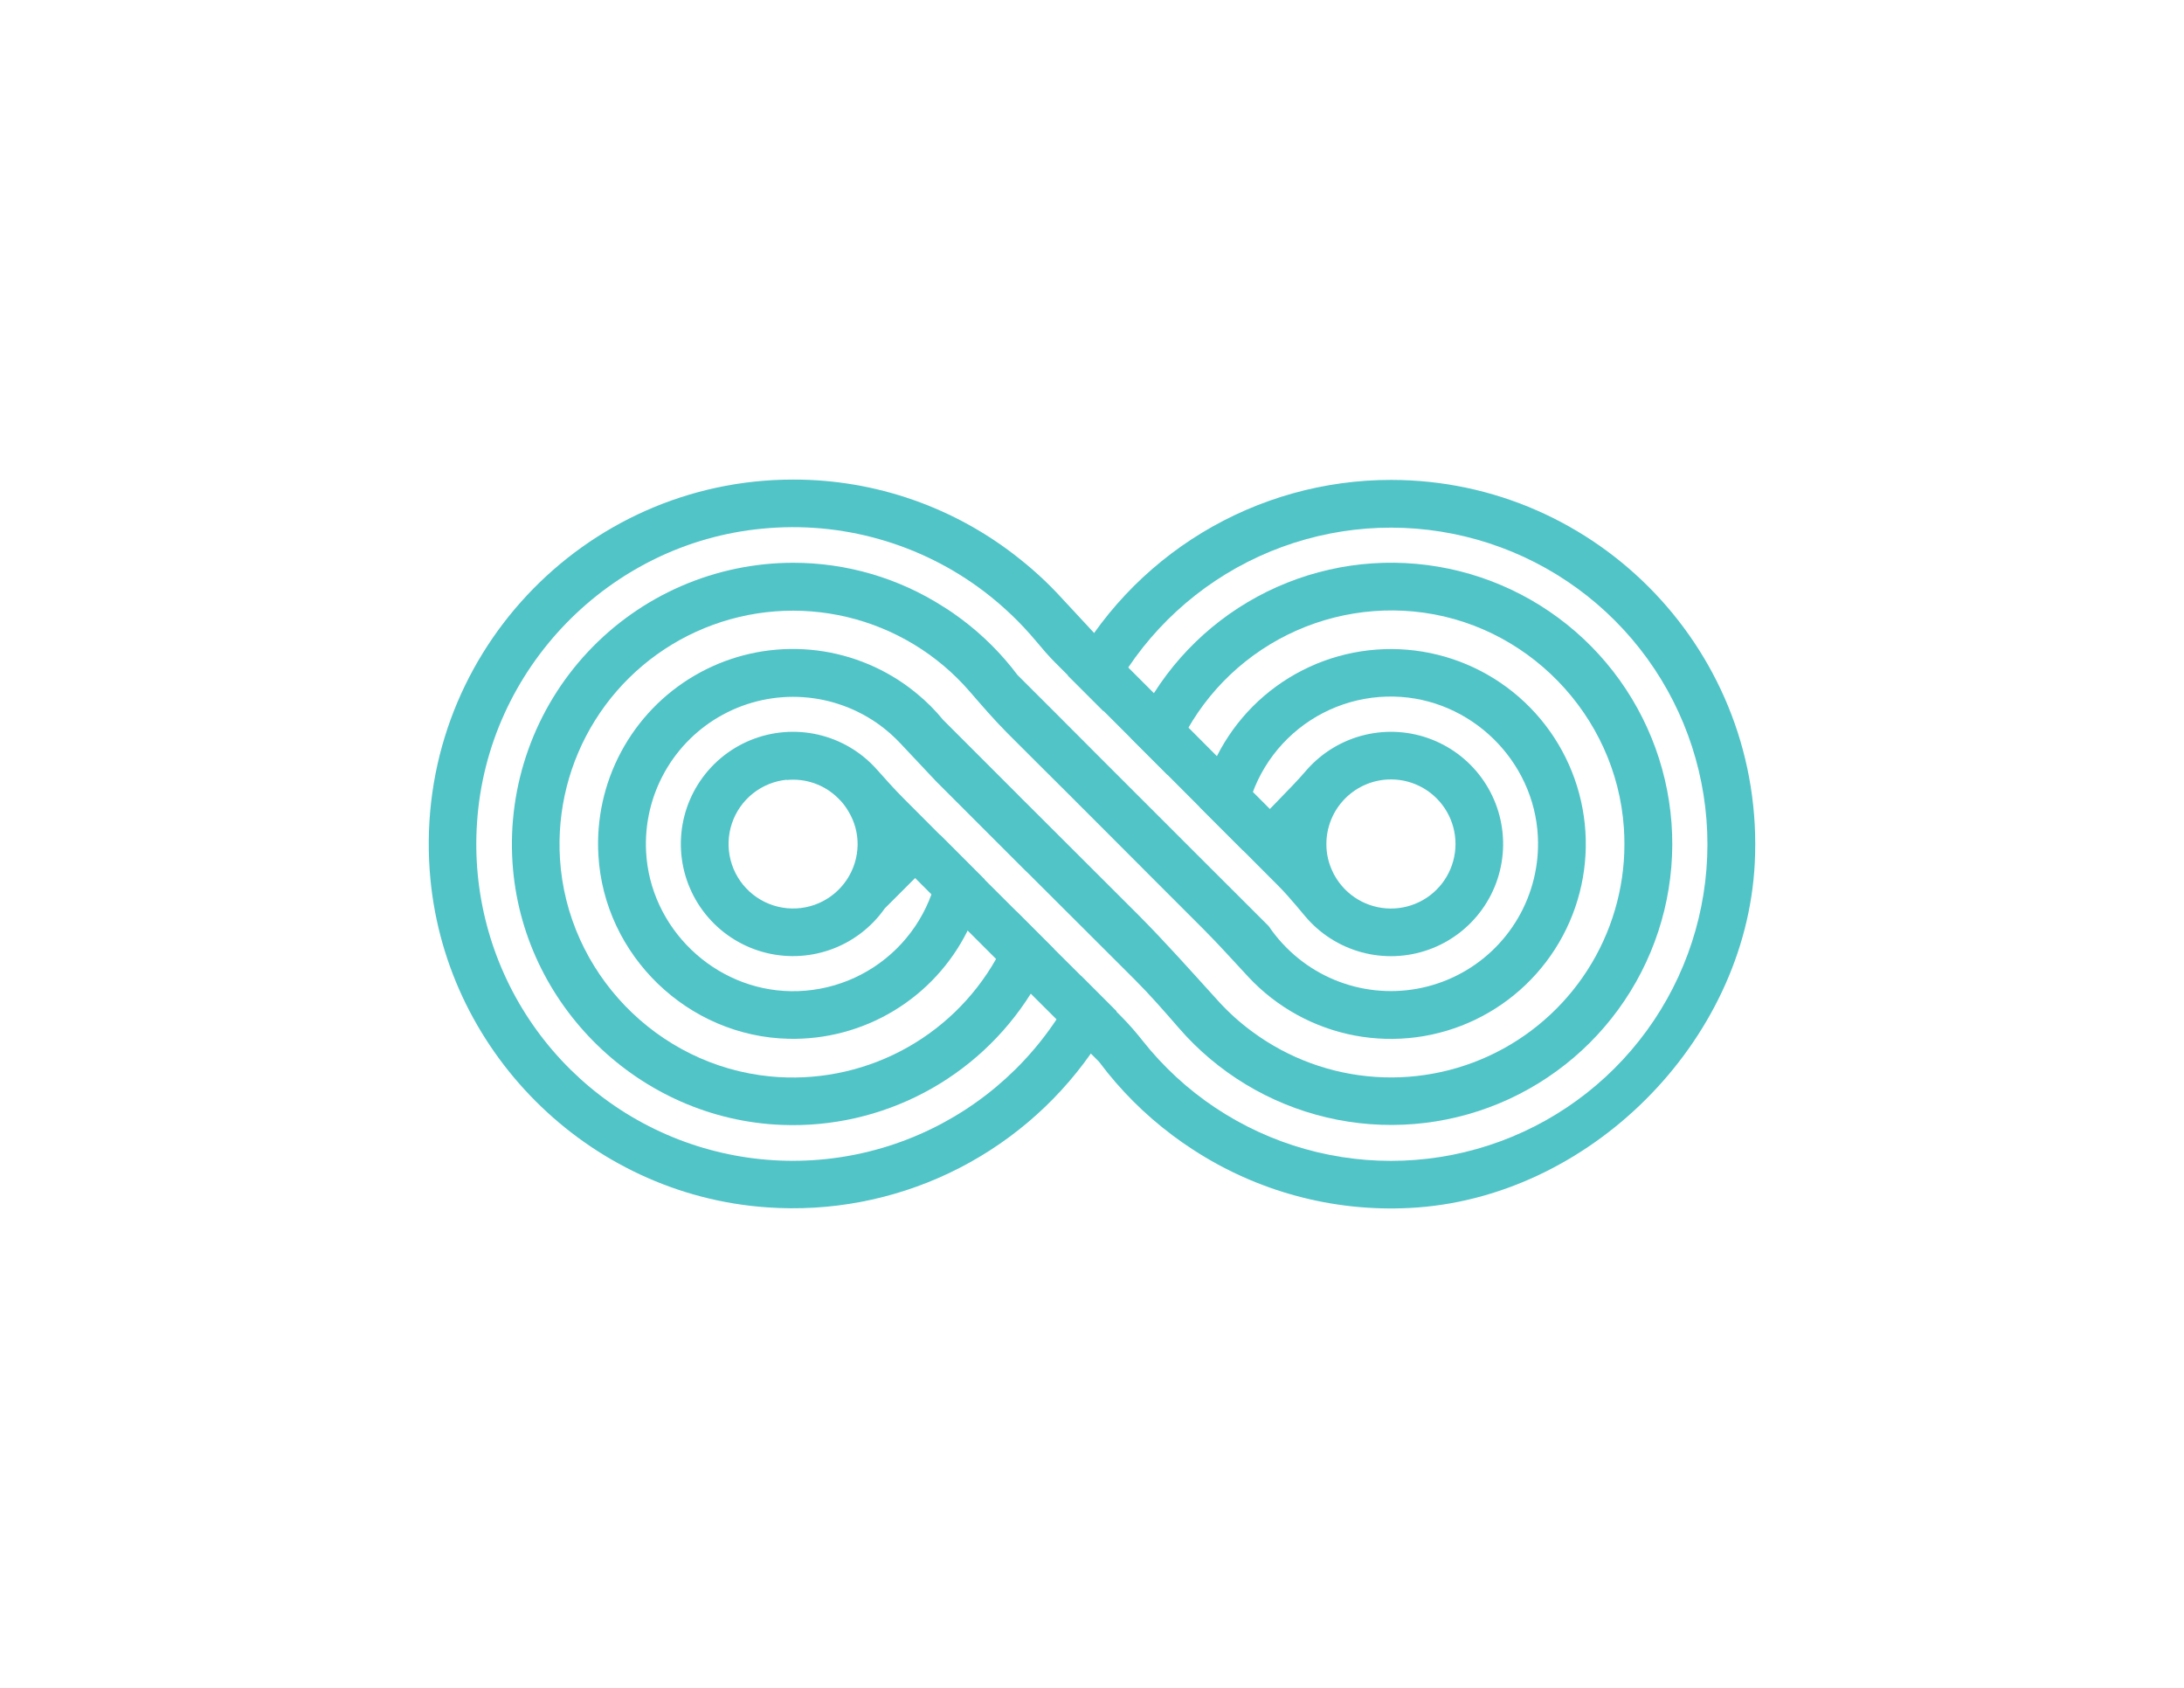
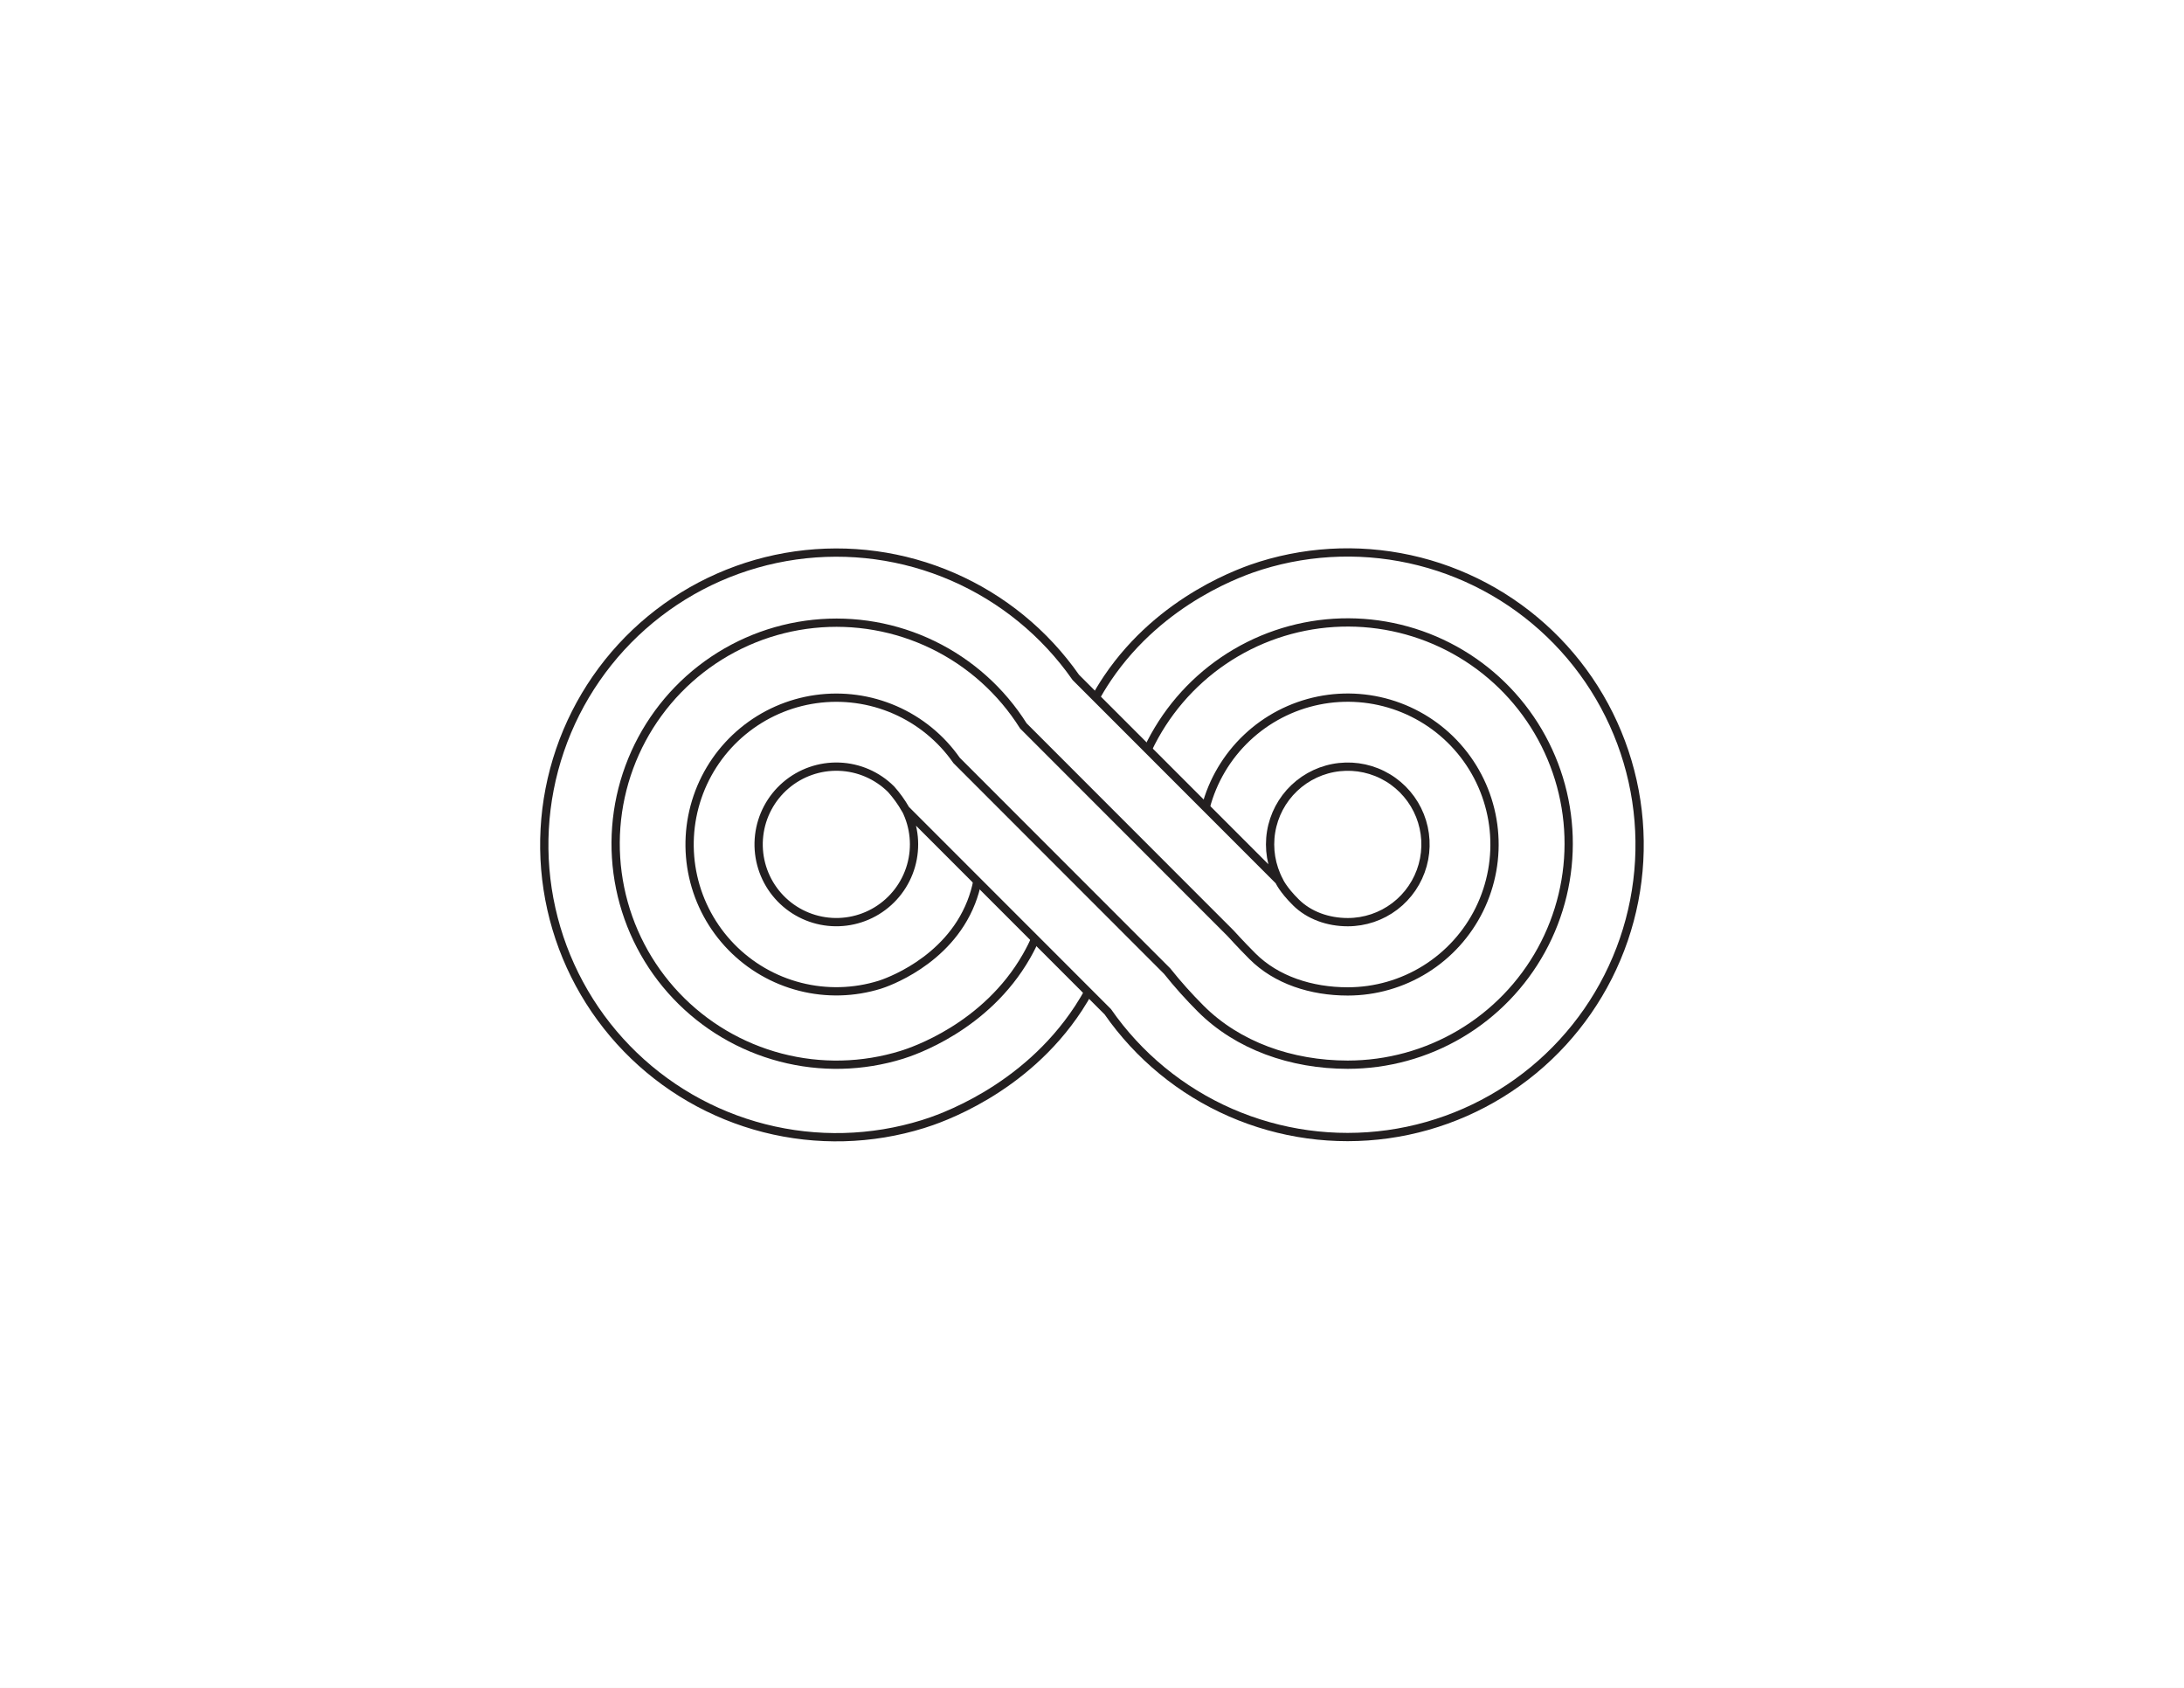
<svg xmlns="http://www.w3.org/2000/svg" width="792" height="612" viewBox="0 0 792 612" fill="none">
  <g id="Frame">
    <g id="Layer 2">
      <path id="Vector" d="M792 0H0V612H792V0Z" fill="white" />
    </g>
-     <g id="Layer 1">
-       <path id="linelast" d="M404.87 366.69L392 353.8L382.17 344.01L376.17 338.01L368.64 330.47L357.03 318.9L327.8 289.62C324.39 286.21 321.19 282.62 317.98 279.01C312.371 272.693 304.935 268.279 296.703 266.381C288.471 264.483 279.853 265.196 272.045 268.42C264.237 271.644 257.626 277.22 253.131 284.372C248.637 291.525 246.481 299.9 246.963 308.334C247.445 316.768 250.542 324.842 255.823 331.436C261.104 338.029 268.307 342.815 276.432 345.128C284.556 347.44 293.2 347.166 301.162 344.342C309.123 341.518 316.008 336.285 320.86 329.37L331.86 318.37L337.77 324.28L350.9 337.41L361.24 347.74L373.82 360.32L383.15 369.62L395.58 382.01L398.43 384.86C398.509 384.942 398.582 385.029 398.65 385.12C406.197 395.199 415.148 404.146 425.23 411.69L425.37 411.8C427.72 413.56 430.1 415.22 432.55 416.8C455.818 431.995 483.305 439.421 511.06 438.01C576 434.81 633.06 377.91 636.34 313.01C640.24 237.01 579.54 174.01 504.4 174.01C480.253 174.008 456.567 180.625 435.918 193.143C415.269 205.661 398.447 223.6 387.28 245.01L400.17 257.9C402.728 252.409 405.71 247.127 409.09 242.1C422.6 221.992 442.126 206.672 464.872 198.335C487.618 189.998 512.418 189.071 535.723 195.685C559.029 202.299 579.644 216.117 594.619 235.16C609.594 254.202 618.161 277.494 619.094 301.702C620.027 325.91 613.278 349.792 599.813 369.931C586.348 390.07 566.857 405.433 544.13 413.821C521.403 422.21 496.605 423.193 473.285 416.632C449.964 410.07 429.318 396.299 414.3 377.29C411.893 374.227 409.316 371.302 406.58 368.53L404.87 366.83V366.69ZM285.26 282.83C288.666 282.478 292.107 282.887 295.336 284.026C298.564 285.166 301.5 287.008 303.93 289.42C305.445 290.87 306.738 292.534 307.77 294.36C309.929 297.973 311.047 302.112 311 306.32C310.941 310.836 309.577 315.238 307.071 318.995C304.566 322.753 301.027 325.705 296.881 327.496C292.735 329.287 288.16 329.84 283.707 329.088C279.254 328.336 275.113 326.312 271.785 323.259C268.457 320.207 266.083 316.256 264.95 311.885C263.817 307.513 263.974 302.907 265.4 298.622C266.827 294.337 269.463 290.557 272.991 287.737C276.518 284.917 280.786 283.178 285.28 282.73L285.26 282.83Z" fill="#51C4C8" />
-       <path id="line1" d="M286 376.66C299.435 376.964 312.678 373.432 324.177 366.476C335.675 359.521 344.952 349.431 350.92 337.39C353.838 331.539 355.912 325.303 357.08 318.87L340.9 302.69C340.97 303.8 341.01 304.9 341.01 306.01C341.008 313.086 339.6 320.091 336.868 326.618C334.136 333.145 330.134 339.064 325.095 344.031C320.056 348.999 314.08 352.915 307.515 355.554C300.949 358.192 293.925 359.499 286.85 359.4C259.03 359.01 235.65 336.47 234.29 308.68C233.79 298.604 236.157 288.592 241.116 279.806C246.075 271.02 253.422 263.819 262.307 259.039C271.191 254.258 281.249 252.094 291.313 252.797C301.377 253.5 311.036 257.041 319.17 263.01C321.747 264.914 324.149 267.042 326.35 269.37L339.52 283.37L371.7 315.55L372.7 316.49L386.59 330.35L394.05 337.78L397.05 340.78L410.56 354.26L411.56 355.26C417.14 360.84 422.32 366.8 427.5 372.76C441.534 388.941 460.309 400.289 481.159 405.194C502.009 410.099 523.874 408.311 543.65 400.085C563.427 391.858 580.109 377.611 591.328 359.365C602.548 341.12 607.735 319.804 606.153 298.443C604.57 277.083 596.299 256.763 582.514 240.37C568.729 223.977 550.129 212.343 529.357 207.12C508.584 201.897 486.694 203.35 466.795 211.274C446.895 219.197 429.997 233.188 418.5 251.26C415.168 256.415 412.322 261.868 410 267.55L423.43 281.01C429.248 262.421 441.269 246.391 457.483 235.598C473.698 224.805 493.126 219.903 512.52 221.71C553.44 225.53 586.14 259.22 588.88 300.23C589.988 316.341 586.464 332.432 578.724 346.604C570.983 360.777 559.349 372.439 545.196 380.214C531.042 387.989 514.959 391.552 498.846 390.483C482.733 389.414 467.262 383.757 454.26 374.18C449.695 370.845 445.483 367.052 441.69 362.86C432.13 352.33 422.69 341.68 412.69 331.63L373 292.01L370.62 289.66L369 288.01L342 261.01C339.145 257.52 335.949 254.325 332.46 251.47C330.309 249.697 328.059 248.047 325.72 246.53C314.752 239.478 302.045 235.6 289.009 235.324C275.972 235.049 263.113 238.388 251.857 244.97C240.601 251.553 231.386 261.123 225.234 272.62C219.082 284.117 216.232 297.093 217 310.11C219.09 346.51 249.51 375.85 286 376.66Z" fill="#51C4C8" />
-       <path id="line2" d="M185.85 312.75C189.2 364.41 231.95 405.95 283.68 407.89C301.558 408.575 319.302 404.536 335.123 396.182C350.944 387.827 364.284 375.451 373.8 360.3C377.09 355.142 379.893 349.688 382.17 344.01L376.17 338.01L368.63 330.48C366.827 336.493 364.337 342.277 361.21 347.72C353.132 361.98 341.092 373.593 326.549 381.15C312.005 388.707 295.583 391.886 279.27 390.3C238.27 386.3 205.63 352.52 203.07 311.44C201.954 293.754 206.416 276.163 215.825 261.146C225.235 246.13 239.118 234.443 255.52 227.734C271.922 221.024 290.016 219.629 307.253 223.746C324.489 227.862 340 237.283 351.6 250.68C356.06 255.83 360.52 261.02 365.35 265.86L375.65 276.15L388 288.45L390.55 291.01L402.55 303.01L419 319.49L436.45 336.94C442.04 342.54 447.34 348.49 452.76 354.29C463.031 365.276 476.538 372.7 491.318 375.482C506.098 378.264 521.38 376.258 534.942 369.758C548.504 363.257 559.639 352.599 566.728 339.335C573.817 326.071 576.489 310.891 574.358 296.004C572.226 281.116 565.401 267.296 554.876 256.554C544.35 245.812 530.672 238.707 515.83 236.273C500.989 233.839 485.758 236.203 472.353 243.02C458.947 249.837 448.065 260.753 441.29 274.18C438.314 279.983 436.195 286.188 435 292.6L451 308.6C451 307.74 450.93 306.87 450.93 305.97C450.923 298.863 452.336 291.826 455.086 285.272C457.837 278.719 461.869 272.781 466.946 267.807C472.023 262.834 478.042 258.925 484.651 256.31C491.26 253.695 498.324 252.427 505.43 252.58C533.18 253.13 556.37 275.66 557.69 303.38C558.194 313.67 555.709 323.885 550.536 332.794C545.362 341.702 537.721 348.923 528.534 353.585C519.347 358.246 509.007 360.15 498.763 359.065C488.518 357.979 478.806 353.953 470.8 347.47C466.697 344.152 463.102 340.251 460.13 335.89L460.06 335.79L433.76 309.53L420.29 296.06L397.68 273.46L395.02 270.79L381.54 257.28L369 244.77C363.263 237.137 356.476 230.353 348.84 224.62C346.7 223 344.49 221.47 342.21 220.06C325.914 209.592 306.948 204.038 287.58 204.06C273.628 204.076 259.828 206.952 247.032 212.51C234.235 218.069 222.715 226.192 213.181 236.378C203.647 246.564 196.303 258.596 191.602 271.732C186.901 284.868 184.944 298.828 185.85 312.75Z" fill="#51C4C8" />
-       <path id="line3" d="M155.81 315.45C160.34 380.52 213.07 433.26 278.15 437.78C300.871 439.401 323.626 435.118 344.203 425.345C364.779 415.573 382.478 400.644 395.58 382.01C399.046 377.13 402.151 372.003 404.87 366.67L392 353.8C389.475 359.294 386.516 364.577 383.15 369.6C369.137 390.709 348.534 406.589 324.552 414.764C300.57 422.939 274.557 422.95 250.568 414.795C226.579 406.64 205.962 390.778 191.932 369.68C177.901 348.583 171.244 323.436 173 298.16C176.7 242.53 220.94 196.94 276.44 191.69C305.218 188.876 333.996 197.05 357 214.57C363.913 219.853 370.215 225.89 375.79 232.57C378.01 235.24 380.27 237.88 382.73 240.34L423.43 281.01L435 292.6L451 308.6L463.38 321.01C465.71 323.33 467.87 325.8 470 328.31C471.1 329.6 472.18 330.9 473.27 332.2C478.609 338.553 485.763 343.121 493.772 345.291C501.781 347.462 510.262 347.131 518.078 344.343C525.894 341.556 532.67 336.445 537.498 329.696C542.326 322.947 544.975 314.883 545.089 306.586C545.202 298.288 542.776 290.155 538.135 283.276C533.494 276.397 526.861 271.102 519.124 268.101C511.388 265.1 502.919 264.537 494.853 266.487C486.788 268.436 479.511 272.806 474 279.01C472.25 281.01 470.51 283.01 468.67 284.89L460.51 293.33L454.39 287.2L441.3 274.18L431 263.85L418.42 251.31L402.66 235.55C400.66 233.55 398.66 231.55 396.72 229.46C392.72 225.17 388.72 220.86 384.72 216.54C380.125 211.539 375.143 206.908 369.82 202.69C346.5 184.001 317.495 173.839 287.61 173.89C211.63 173.89 150.42 238.34 155.81 315.45ZM504.4 282.61C508.521 282.609 512.569 283.695 516.136 285.76C519.703 287.825 522.661 290.794 524.712 294.369C526.763 297.943 527.834 301.996 527.817 306.117C527.8 310.238 526.696 314.281 524.615 317.839C522.534 321.396 519.552 324.341 515.968 326.376C512.385 328.411 508.327 329.465 504.207 329.429C500.086 329.394 496.047 328.271 492.499 326.175C488.951 324.078 486.019 321.083 484 317.49C483.761 317.116 483.557 316.721 483.39 316.31C481.795 313.112 480.977 309.583 481 306.01C481.005 299.806 483.472 293.857 487.859 289.47C492.247 285.082 498.195 282.615 504.4 282.61Z" fill="#51C4C8" />
-     </g>
+     <path id="line3" d="M416.231 271.7C422.346 258.712 431.834 247.604 443.705 239.538C455.575 231.471 469.393 226.742 483.715 225.844C498.036 224.946 512.336 227.912 525.12 234.432C537.905 240.952 548.705 250.787 556.393 262.91C564.081 275.033 568.374 288.999 568.825 303.35C569.276 317.7 565.867 331.908 558.955 344.49C552.043 357.072 541.881 367.566 529.531 374.877C517.181 382.187 503.095 386.045 488.746 386.049C468.275 386.049 448.857 379.159 435.435 365.738C431.12 361.428 427.05 356.879 423.245 352.112L346.907 275.732C341.281 267.67 333.534 261.325 324.524 257.399C315.514 253.473 305.594 252.121 295.863 253.492C286.132 254.862 276.971 258.902 269.395 265.164C261.818 271.426 256.123 279.665 252.941 288.967C249.758 298.269 249.212 308.272 251.364 317.866C253.516 327.459 258.281 336.269 265.131 343.319C271.981 350.369 280.648 355.383 290.172 357.805C299.696 360.227 309.705 359.963 319.088 357.042C320.799 356.503 343.665 348.954 352.202 327.163C353.173 324.681 353.92 322.117 354.435 319.502" stroke="#231F20" stroke-width="3" stroke-miterlimit="10" />
+     <path id="line2" d="M437.24 292.721C439.761 283.092 444.928 274.363 452.156 267.523C459.383 260.684 468.381 256.007 478.13 254.024C487.878 252.041 497.987 252.83 507.31 256.303C516.633 259.776 524.797 265.793 530.875 273.672C536.954 281.552 540.705 290.977 541.702 300.881C542.699 310.784 540.902 320.769 536.516 329.703C532.13 338.637 525.329 346.162 516.886 351.425C508.442 356.689 498.694 359.479 488.746 359.481C475.547 359.481 462.826 355.381 454.178 346.72C449.901 342.44 446.291 338.435 446.291 338.435L371.115 263.21C363.147 250.551 351.796 240.378 338.347 233.84C324.899 227.302 309.89 224.661 295.019 226.216C280.148 227.771 266.009 233.46 254.202 242.639C242.396 251.818 233.392 264.12 228.212 278.153C223.031 292.187 221.88 307.391 224.889 322.045C227.897 336.699 234.945 350.218 245.235 361.072C255.525 371.925 268.646 379.68 283.113 383.459C297.58 387.238 312.816 386.89 327.095 382.454C330.902 381.264 357.48 372.517 372.236 346.72C373.724 344.109 374.802 341.884 375.393 340.514" stroke="#231F20" stroke-width="3" stroke-miterlimit="10" />
+     <path id="line1" d="M463.879 319.408C460.987 313.965 459.958 307.724 460.949 301.641C461.94 295.557 464.896 289.966 469.366 285.723C473.835 281.481 479.57 278.821 485.694 278.15C491.818 277.479 497.993 278.835 503.273 282.01C508.554 285.185 512.649 290.003 514.932 295.728C517.215 301.453 517.56 307.769 515.914 313.709C514.267 319.649 510.721 324.885 505.818 328.617C500.914 332.348 494.924 334.369 488.763 334.369C481.552 334.369 474.717 331.921 469.944 327.197C465.17 322.472 463.861 319.391 463.861 319.391L390.132 245.621C378.924 229.582 363.497 216.96 345.56 209.155C327.623 201.35 307.876 198.666 288.508 201.401C269.14 204.136 250.907 212.182 235.829 224.649C220.751 237.115 209.417 253.515 203.083 272.031C196.748 290.547 195.661 310.456 199.942 329.552C204.223 348.648 213.704 366.186 227.335 380.222C240.965 394.258 258.214 404.243 277.169 409.073C296.124 413.902 316.045 413.386 334.725 407.583C340.269 405.871 371.423 395.6 391.098 365.601C392.681 363.187 393.861 361.133 394.614 359.781" stroke="#231F20" stroke-width="3" stroke-miterlimit="10" />
+     <path id="linelast" d="M328.447 293.474C331.635 299.8 332.326 307.094 330.383 313.906C328.44 320.718 324.005 326.549 317.96 330.238C311.916 333.927 304.705 335.204 297.762 333.815C290.819 332.426 284.653 328.473 280.491 322.742C276.329 317.011 274.476 309.922 275.3 302.886C276.125 295.851 279.566 289.383 284.94 284.77C290.314 280.158 297.226 277.739 304.302 277.994C311.377 278.249 318.098 281.16 323.126 286.148C325.143 288.4 326.912 290.862 328.404 293.491L401.723 366.851C412.903 382.92 428.313 395.576 446.245 403.416C464.176 411.255 483.927 413.972 503.308 411.265C522.688 408.557 540.941 400.531 556.04 388.077C571.139 375.623 582.495 359.227 588.849 340.709C595.203 322.19 596.305 302.273 592.034 283.165C587.763 264.058 578.286 246.508 564.654 232.462C551.022 218.415 533.767 208.422 514.804 203.589C495.841 198.757 475.91 199.275 457.223 205.085C451.175 206.968 421.201 216.931 401.62 245.92C399.695 248.779 398.267 251.236 397.343 252.87" stroke="#231F20" stroke-width="3" stroke-miterlimit="10" />
  </g>
</svg>
